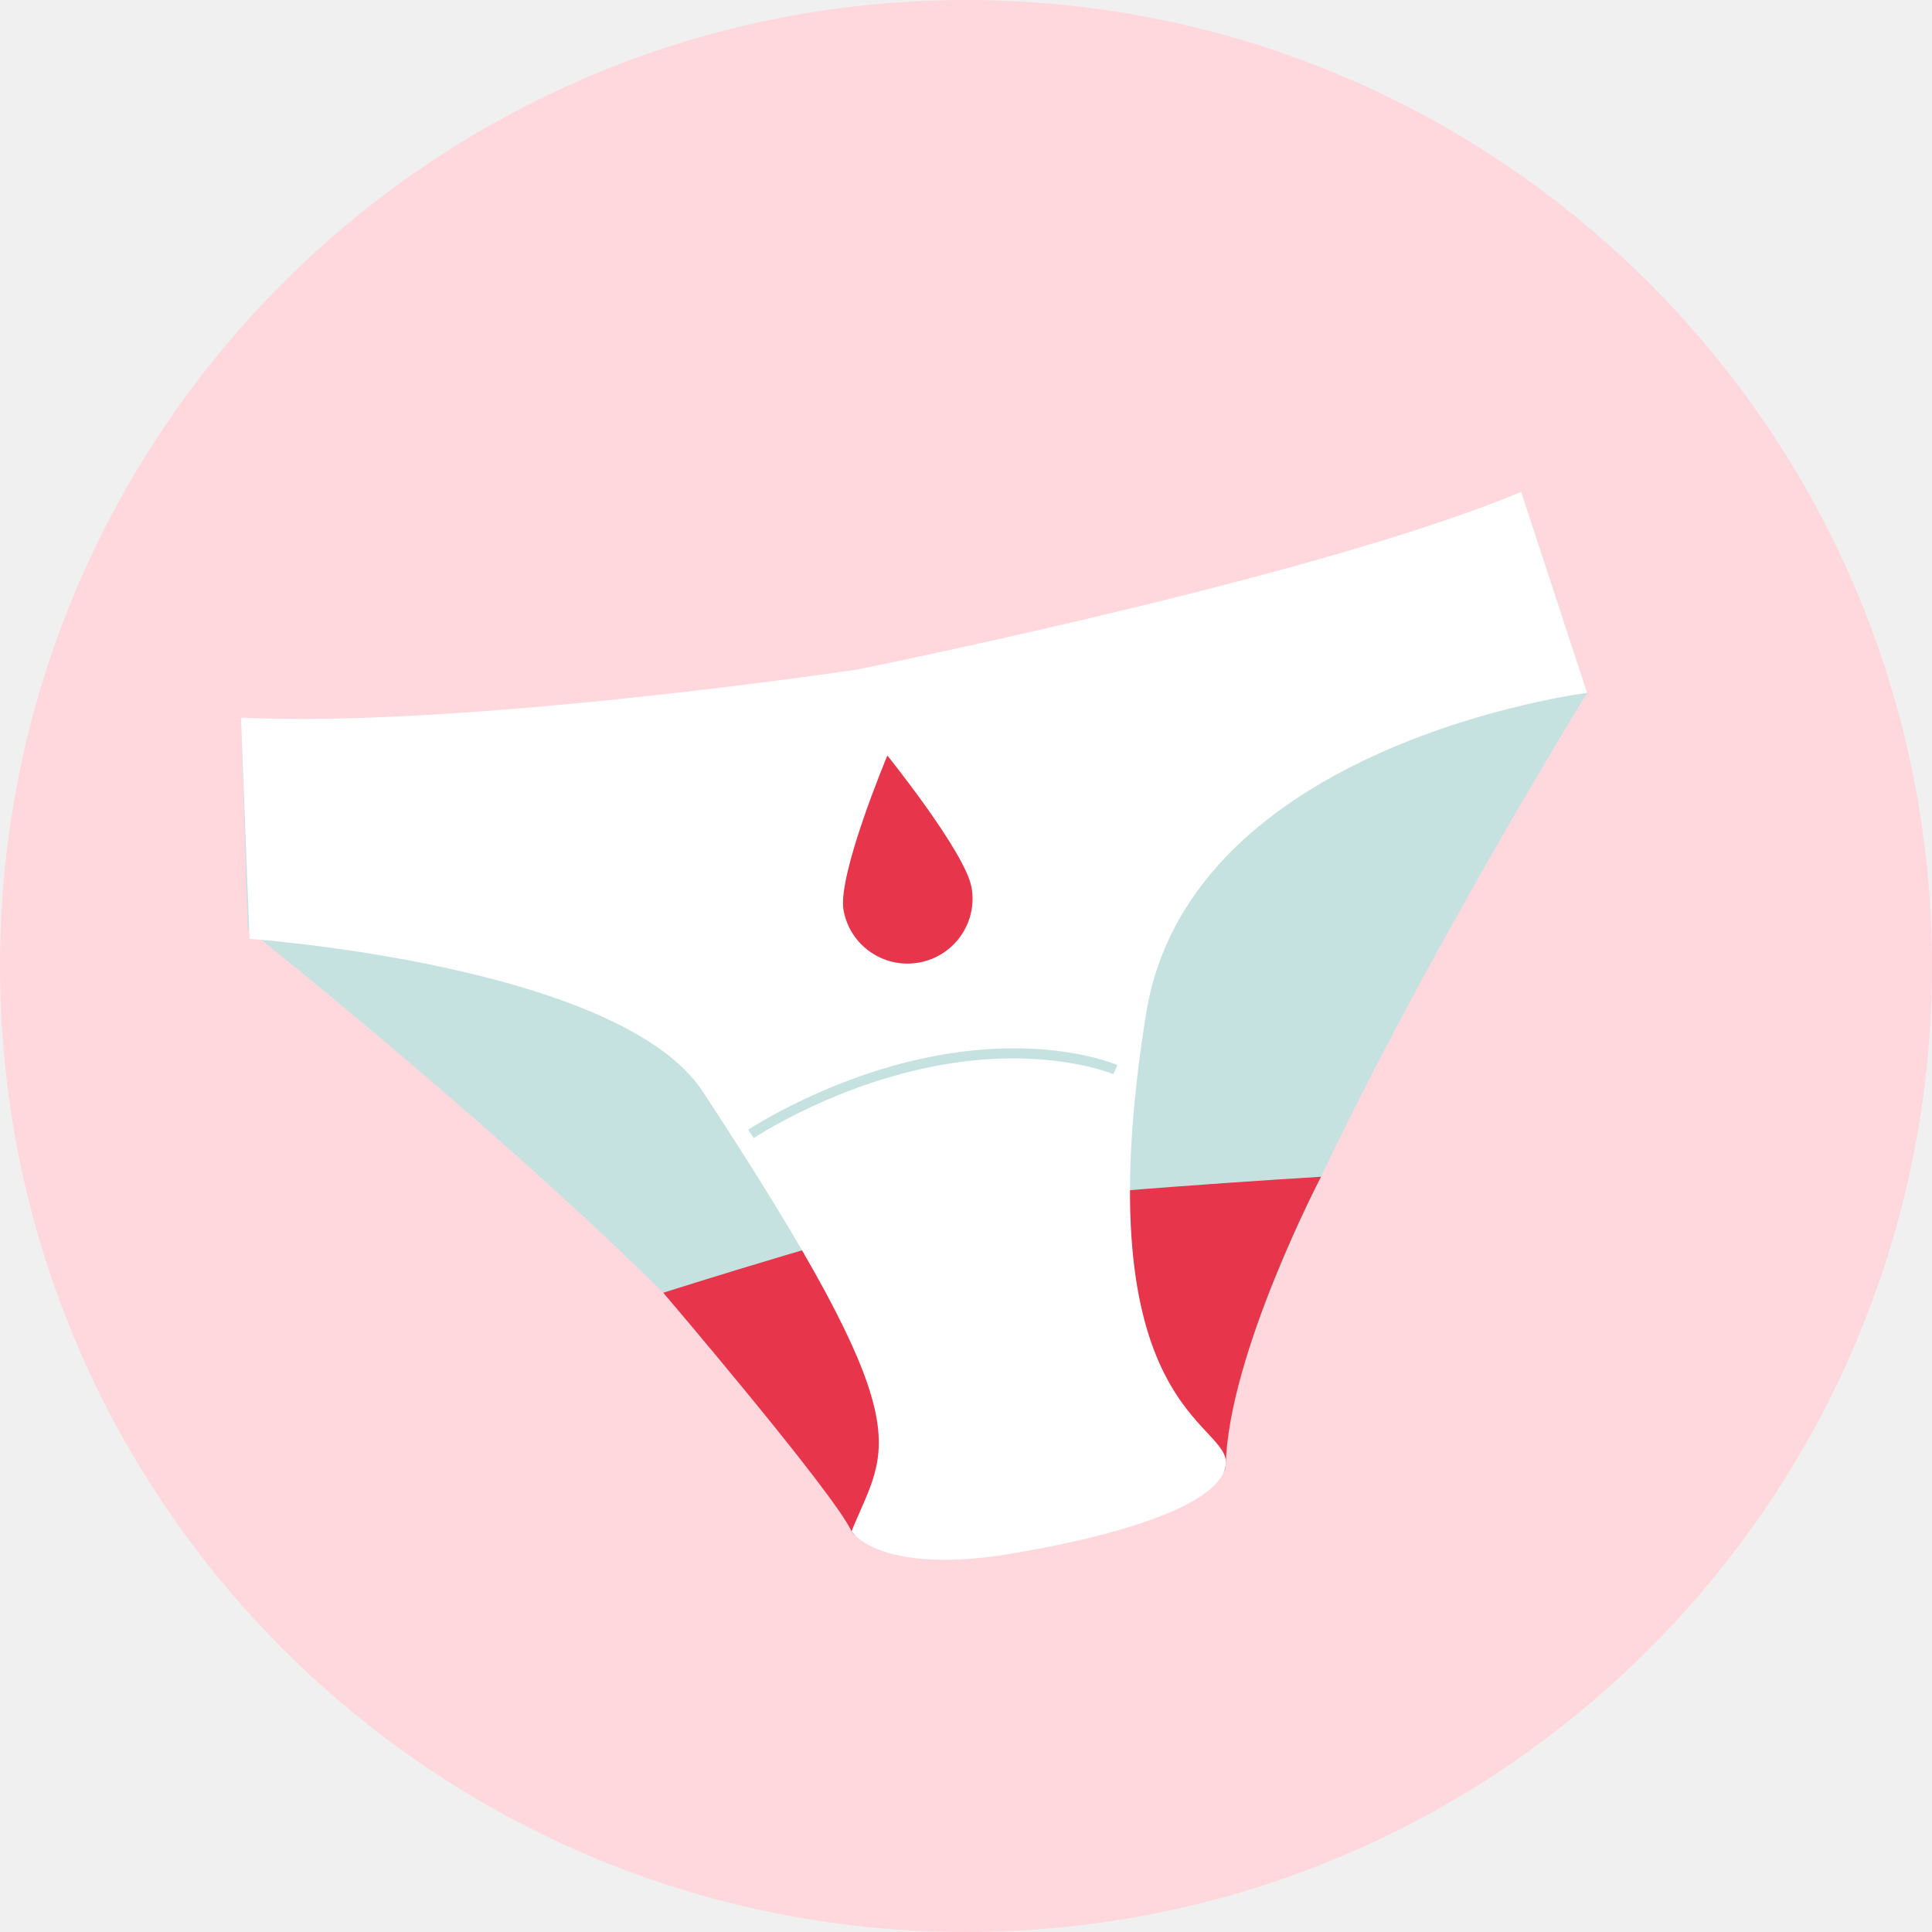
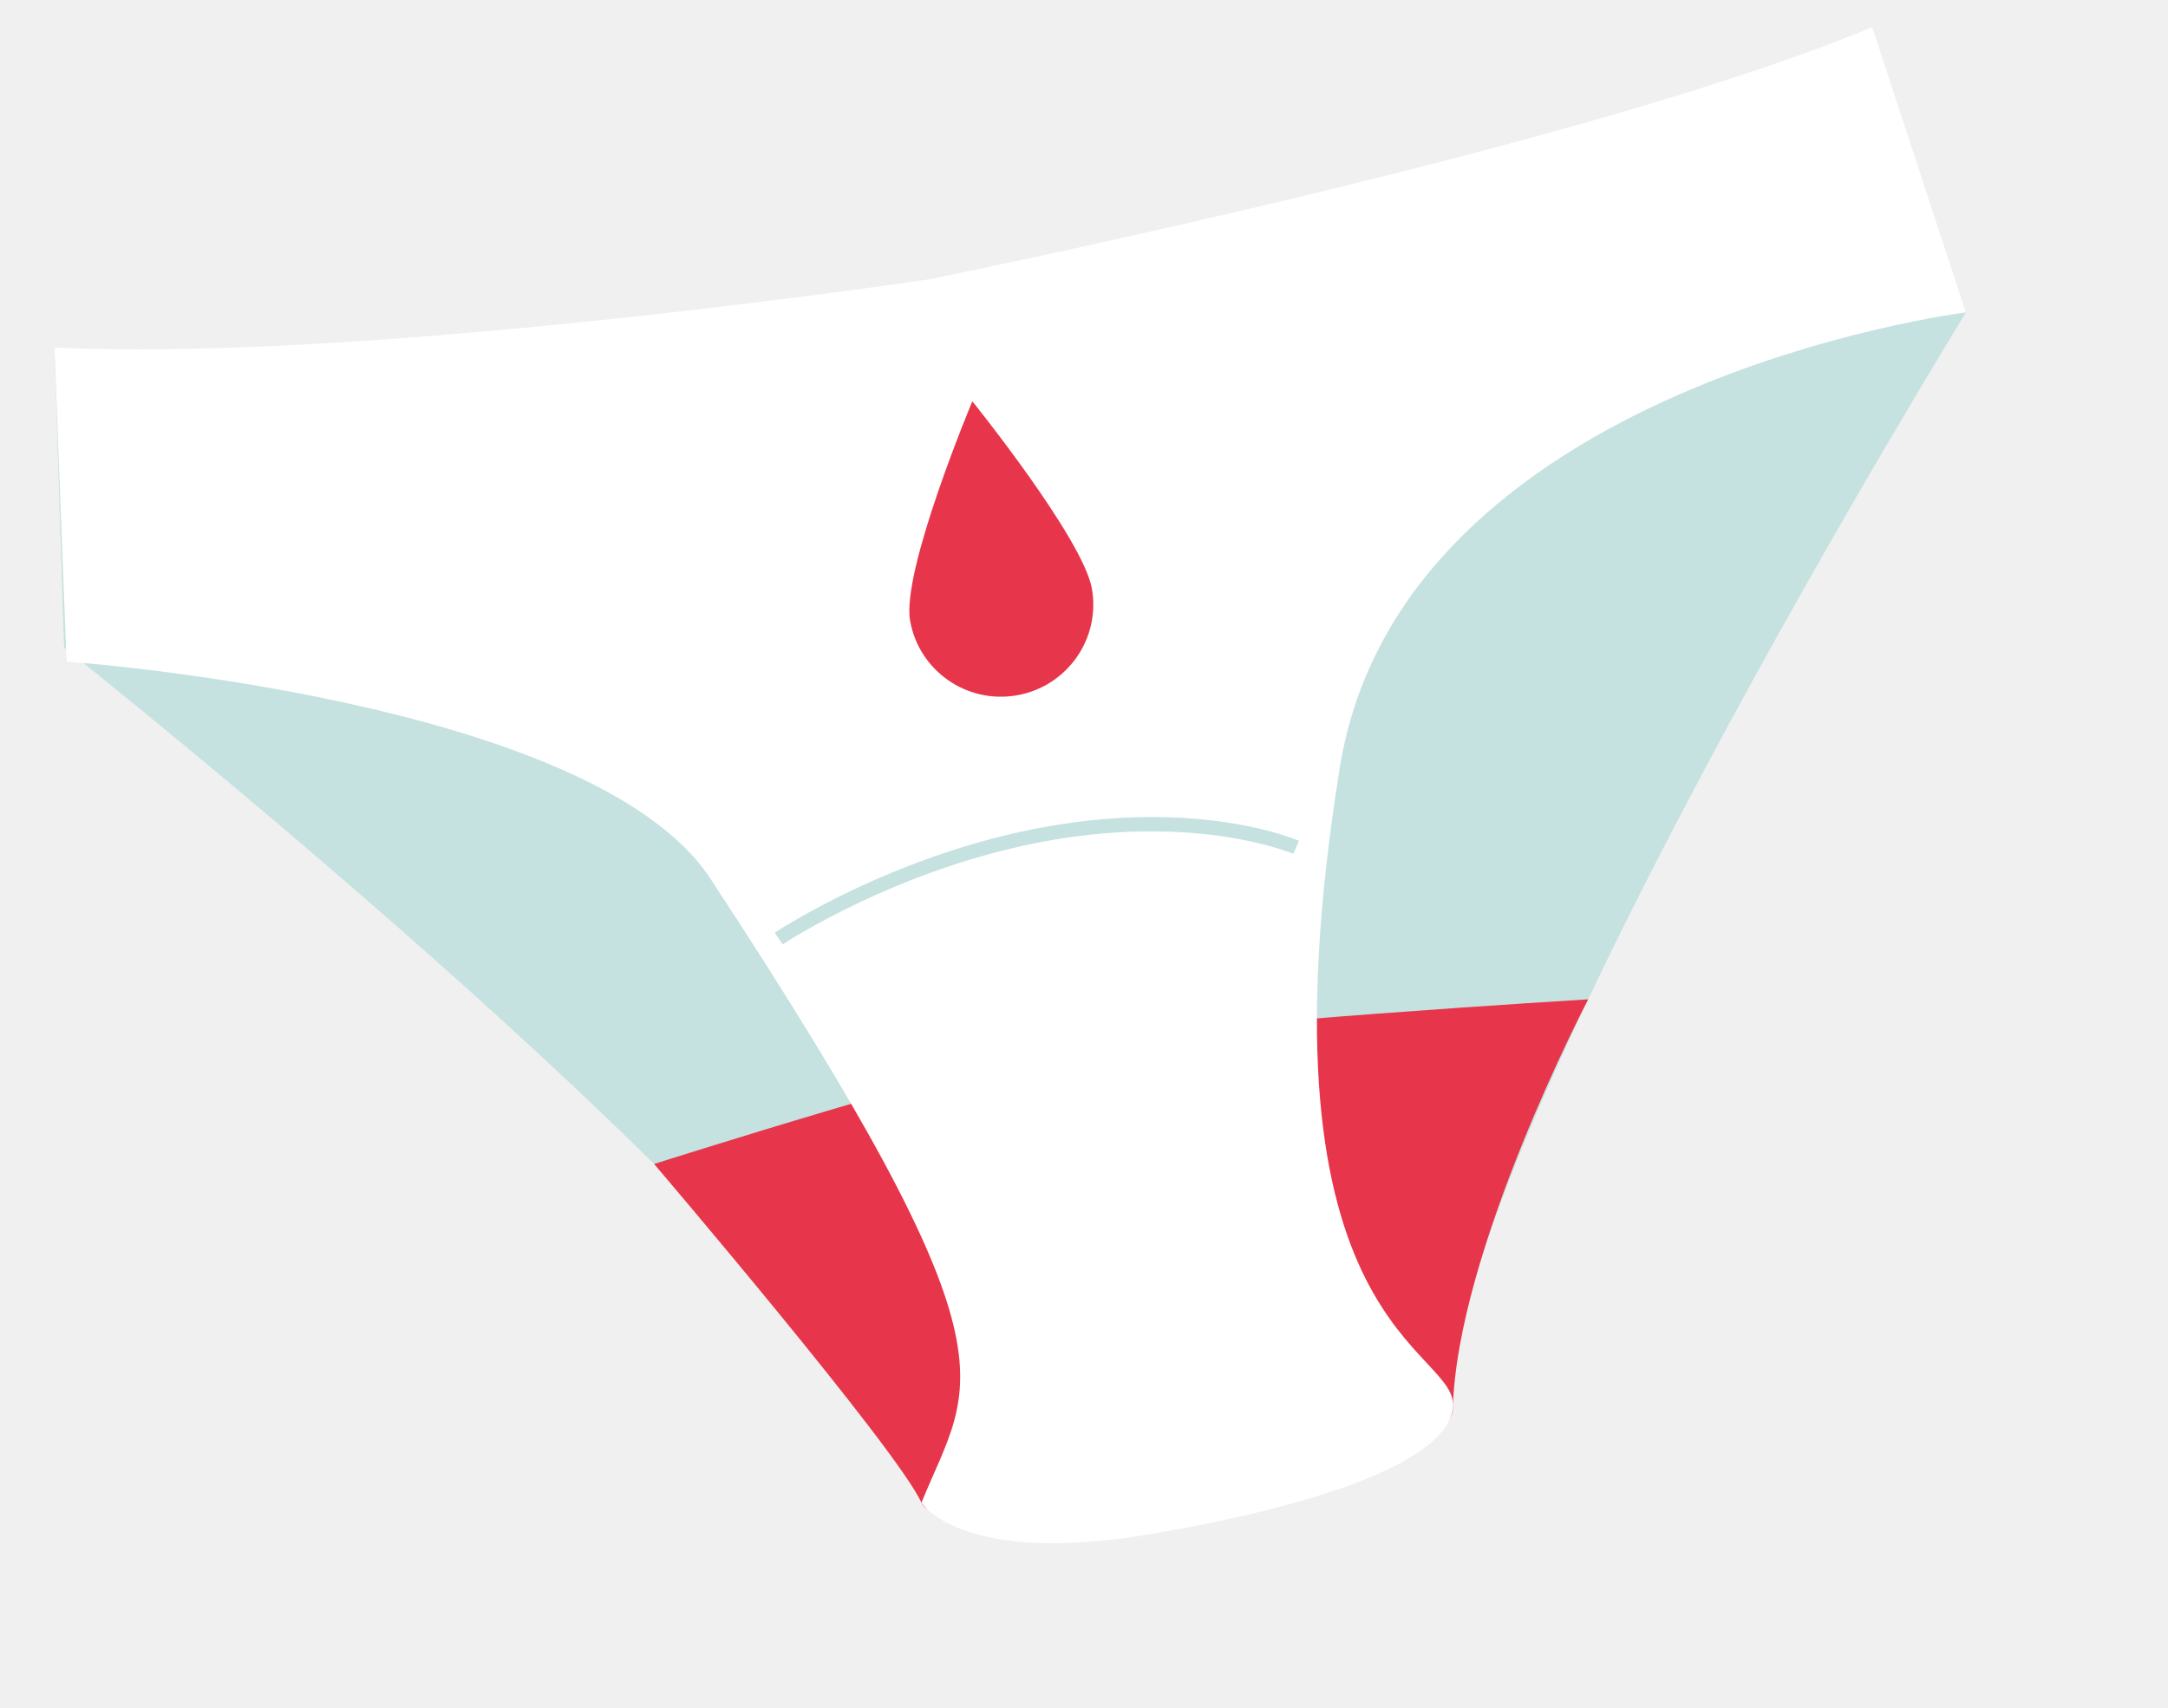
- <svg xmlns="http://www.w3.org/2000/svg" height="143" viewBox="0 0 143 143" width="143">
-   <mask id="a" fill="#fff">
-     <path d="m.234 0h100.66v69.374h-100.66z" fill="#fff" fill-rule="evenodd" />
-   </mask>
-   <mask id="b" fill="#fff">
-     <path d="m.234 0h100.66v70.85h-100.66z" fill="#fff" fill-rule="evenodd" />
-   </mask>
-   <g fill="none" fill-rule="evenodd">
-     <circle cx="71.5" cy="71.5" fill="#ffd8dd" r="71.5" />
-     <g transform="matrix(.9848077 -.1736482 .1736482 .9848077 15.41876 53.54215)">
-       <path d="m98.673 0c-14.063 4.428-72.534 8.118-96.219 0l-2.22 15.498s34.787 39.115 36.267 51.661c0 0 5.181 2.214 13.323 2.214 8.142 0 14.803-2.214 14.803-2.214 1.48-12.546 36.267-51.661 36.267-51.661z" fill="#c5e2e0" mask="url(#a)" />
-       <path d="m25.845 47.348s17.317-2.328 23.238-2.328c5.921 0 26.2 2.328 26.2 2.328s-9.033 11.721-10.657 19.812c-.74 3.69-27.385 2.952-28.126 0-.74-2.952-10.656-19.812-10.656-19.812" fill="#e7364b" />
-       <path d="m98.673 0c-15.206 3.446-47.304 4.317-50.7 4.418-3.396-.1-30.313-.972-45.519-4.418l-2.22 16.236s26.645 6.642 31.086 16.974c11.872 27.621 8.882 28.045 5.181 33.949 0 0 1.454 3.69 11.842 3.69 10.362 0 15.543-1.476 16.283-3.69 1.047-3.131-9.858-5.551 0-33.949 6.661-19.189 36.267-17.712 36.267-17.712z" fill="#fff" mask="url(#b)" />
-       <path d="m53.525 21.772c0 2.649-2.154 4.797-4.811 4.797s-4.811-2.148-4.811-4.797 5.181-10.701 5.181-10.701 4.441 8.052 4.441 10.701" fill="#e7364b" />
-       <path d="m34.431 37.238-.3-.675c.067-.03 6.826-2.984 14.953-2.984 8.159 0 12.602 2.891 12.788 3.014l-.41.614c-.044-.029-4.459-2.89-12.377-2.89-7.971 0-14.587 2.891-14.653 2.92" fill="#c5e2e0" />
+ <svg xmlns="http://www.w3.org/2000/svg" xmlns:xlink="http://www.w3.org/1999/xlink" width="113px" height="89px" viewBox="0 0 113 89" version="1.1">
+   <defs>
+     <polygon id="path-1" points="0.234 0 100.894 0 100.894 69.374 0.234 69.374" />
+     <polygon id="path-3" points="0.234 0 100.894 0 100.894 70.85 0.234 70.85" />
+   </defs>
+   <g id="Page-1" stroke="none" stroke-width="1" fill="none" fill-rule="evenodd">
+     <g id="QUELS-PRODUITS-DEPOSER" transform="translate(-1349, -767)">
+       <g id="Group-16" transform="translate(1349.419, 767.9342)">
+         <g id="Group-14" transform="translate(56.08124, 43.69078) rotate(-10) translate(-56.08124, -43.69078) translate(5.38124, 8.265777)">
+           <g id="Group-62">
+             <mask id="mask-2" fill="white">
+               <use xlink:href="#path-1" />
+             </mask>
+             <g id="Clip-61" />
+             <path d="M98.673,0 C84.611,4.428 26.139,8.118 2.454,0 L0.234,15.498 C0.234,15.498 35.021,54.614 36.501,67.16 C36.501,67.16 41.682,69.374 49.824,69.374 C57.965,69.374 64.627,67.16 64.627,67.16 C66.107,54.614 100.894,15.498 100.894,15.498 L98.673,0 Z" id="Fill-60" fill="#C5E2E0" mask="url(#mask-2)" />
+           </g>
+           <path d="M25.845,47.348 C25.845,47.348 43.162,45.019 49.083,45.019 C55.005,45.019 75.283,47.348 75.283,47.348 C75.283,47.348 66.25,59.069 64.626,67.16 C63.886,70.85 37.241,70.112 36.501,67.16 C35.761,64.208 25.845,47.348 25.845,47.348" id="Fill-63" fill="#E7364B" />
+           <g id="Group-67">
+             <mask id="mask-4" fill="white">
+               <use xlink:href="#path-3" />
+             </mask>
+             <g id="Clip-66" />
+             <path d="M98.673,0 C83.467,3.446 51.369,4.317 47.973,4.418 C44.578,4.317 17.661,3.446 2.454,0 L0.234,16.236 C0.234,16.236 26.879,22.879 31.32,33.211 C43.192,60.832 40.202,61.256 36.501,67.16 C36.501,67.16 37.955,70.85 48.344,70.85 C58.706,70.85 63.887,69.374 64.627,67.16 C65.673,64.028 54.769,61.609 64.627,33.211 C71.288,14.022 100.894,15.498 100.894,15.498 L98.673,0 Z" id="Fill-65" fill="#FFFFFF" mask="url(#mask-4)" />
+           </g>
+           <path d="M53.525,21.772 C53.525,24.421 51.371,26.569 48.714,26.569 C46.056,26.569 43.903,24.421 43.903,21.772 C43.903,19.122 49.084,11.07 49.084,11.07 C49.084,11.07 53.525,19.122 53.525,21.772" id="Fill-68" fill="#E7364B" />
+           <path d="M34.431,37.238 L34.131,36.564 C34.198,36.534 40.957,33.58 49.084,33.58 C57.243,33.58 61.686,36.471 61.871,36.594 L61.461,37.208 C61.418,37.179 57.002,34.318 49.084,34.318 C41.112,34.318 34.497,37.209 34.431,37.238" id="Fill-70" fill="#C5E2E0" />
+         </g>
+       </g>
    </g>
  </g>
</svg>
